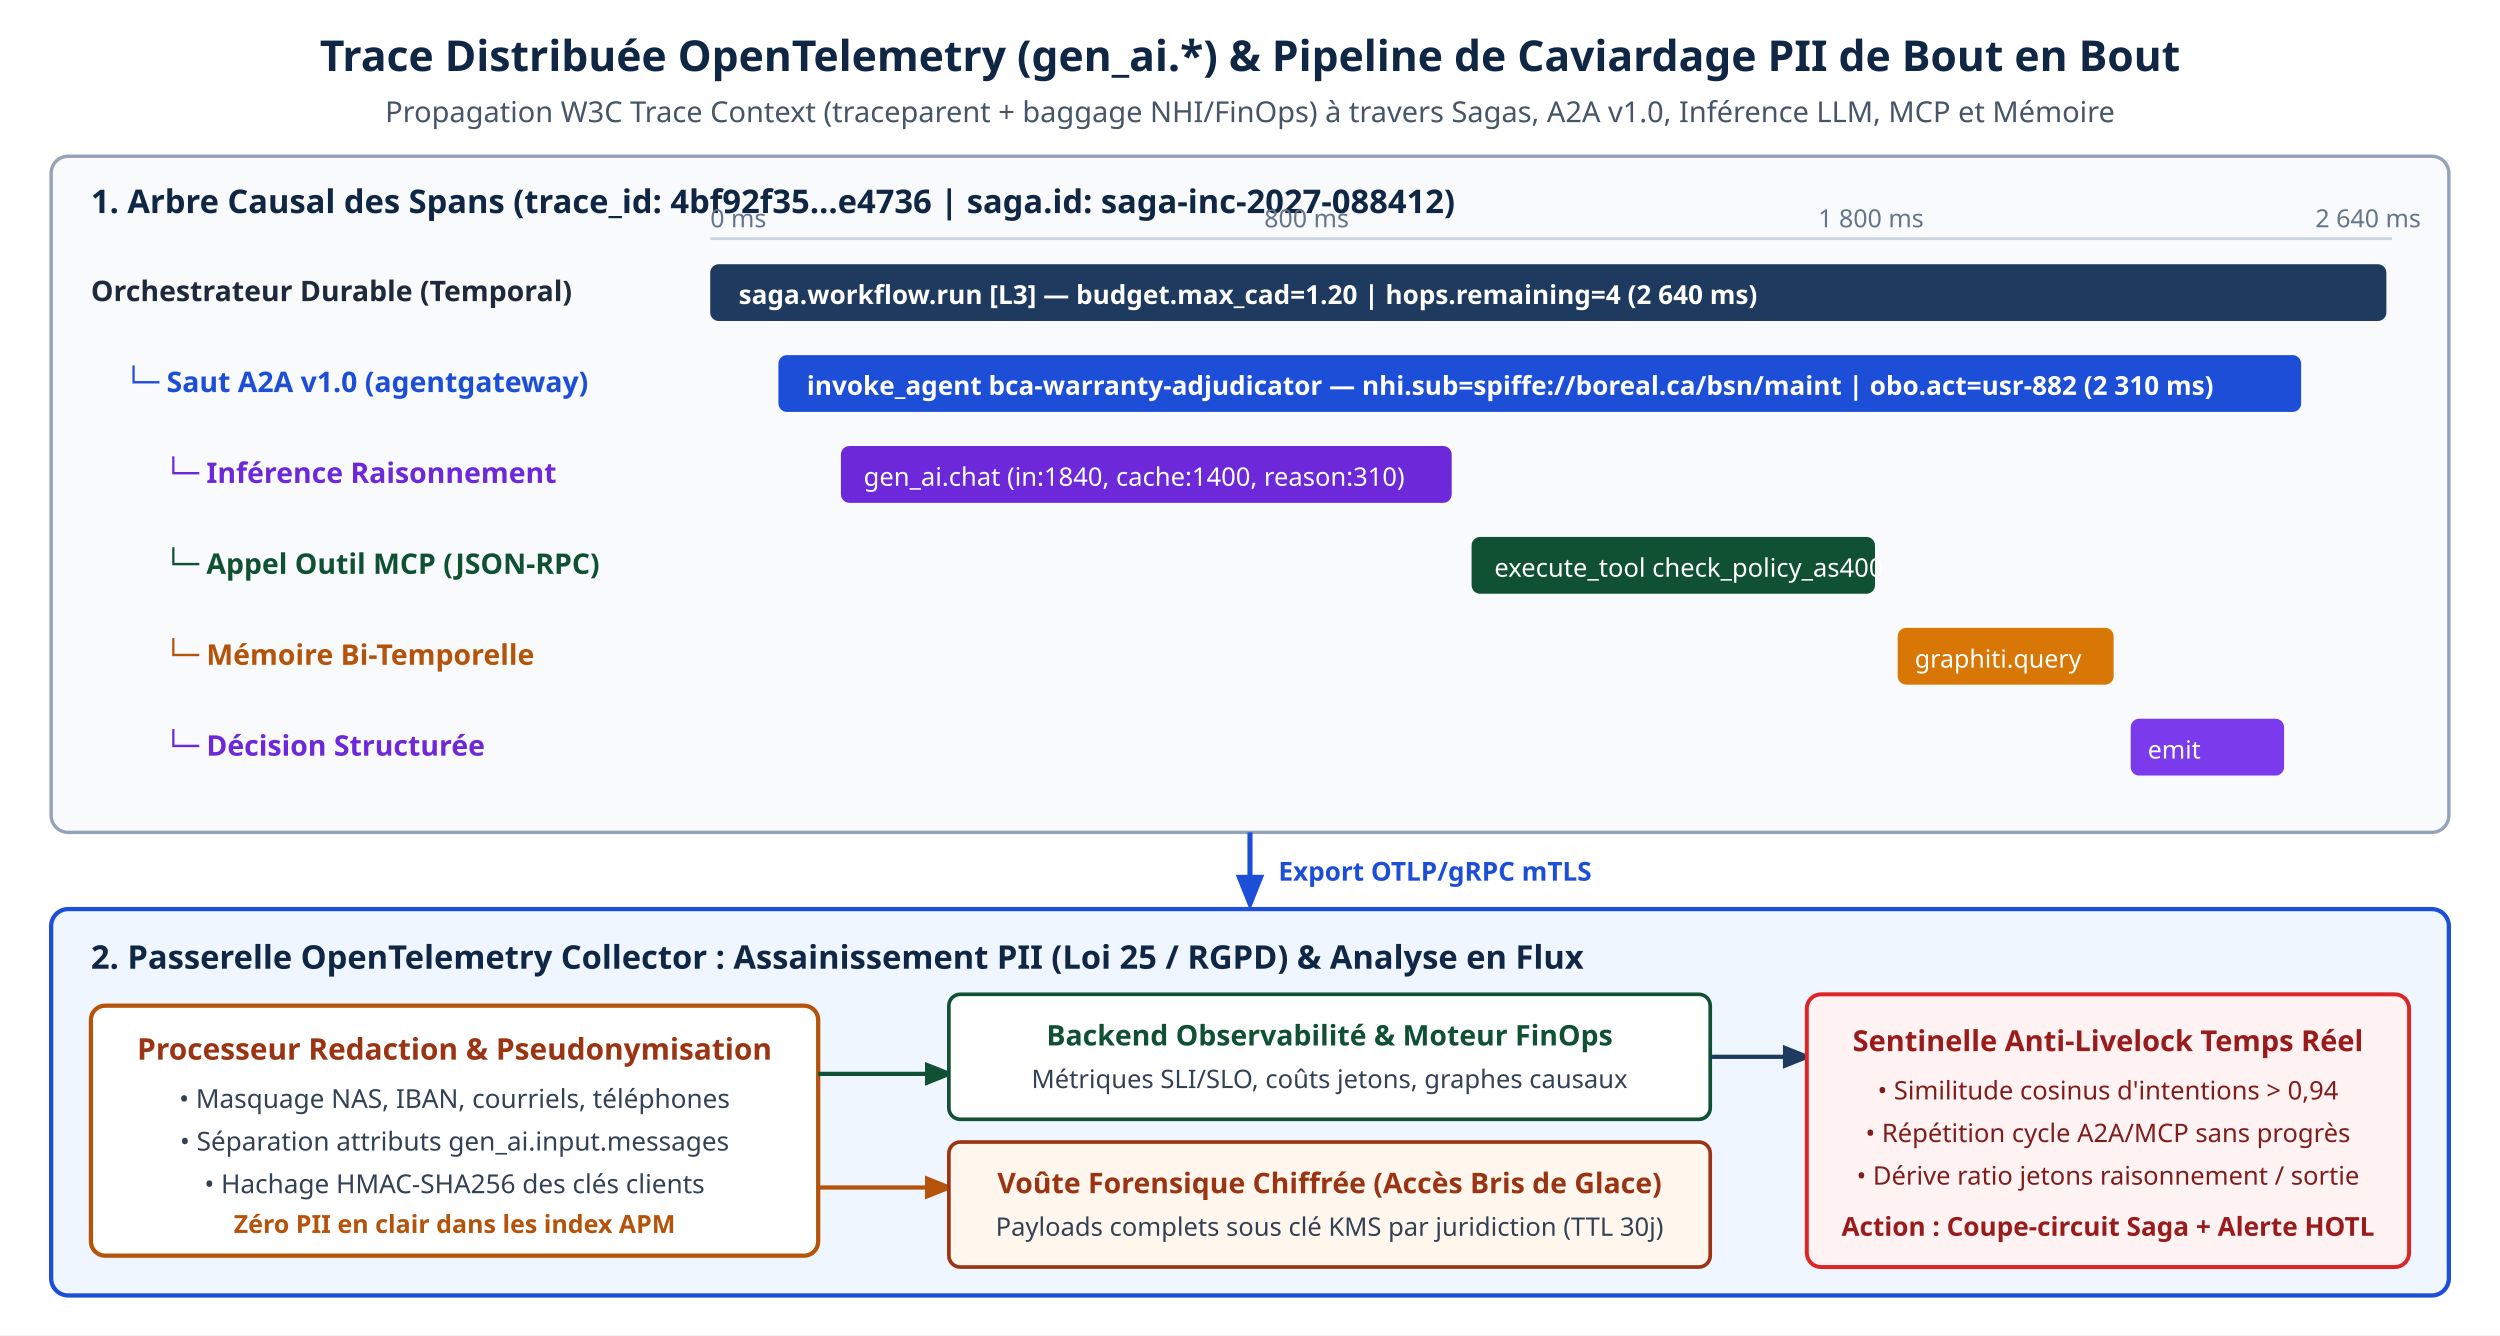
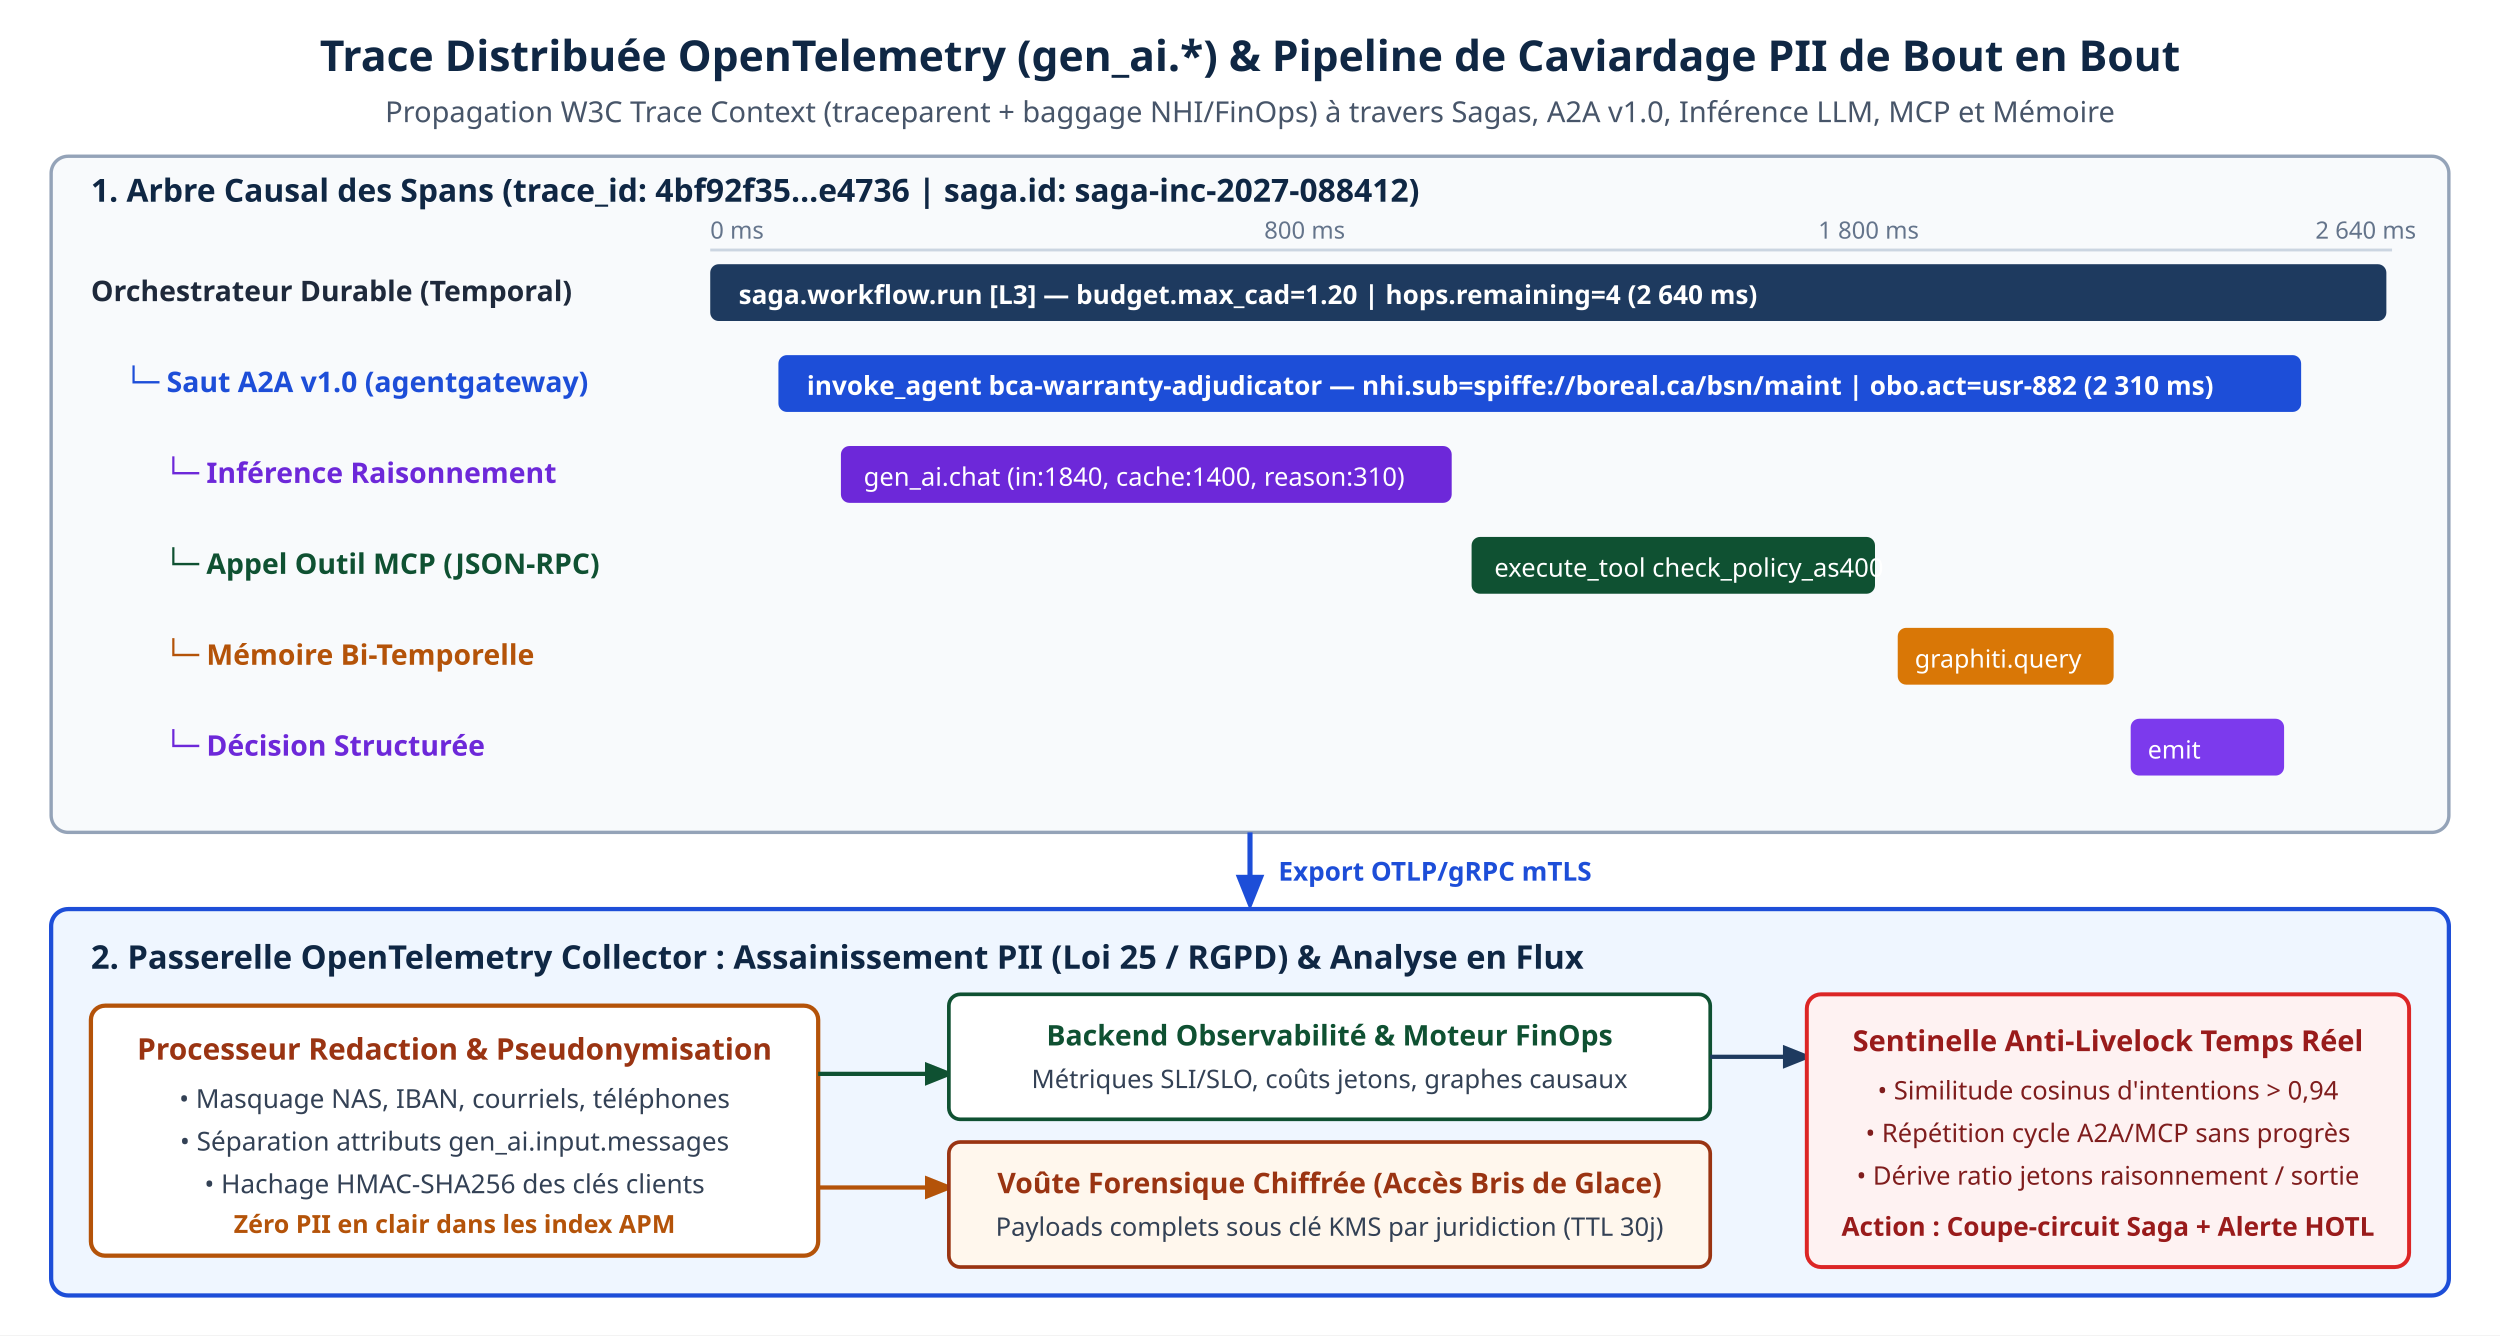
<svg xmlns="http://www.w3.org/2000/svg" viewBox="0 0 880 470" width="880" height="470">
  <defs>
    <marker id="arrow" viewBox="0 0 10 10" refX="8" refY="5" markerWidth="7" markerHeight="7" orient="auto-start-reverse">
      <path d="M 0 1 L 10 5 L 0 9 z" fill="#1e3a5f" />
    </marker>
    <marker id="arrowBlue" viewBox="0 0 10 10" refX="8" refY="5" markerWidth="7" markerHeight="7" orient="auto-start-reverse">
      <path d="M 0 1 L 10 5 L 0 9 z" fill="#1d4ed8" />
    </marker>
    <marker id="arrowAmber" viewBox="0 0 10 10" refX="8" refY="5" markerWidth="7" markerHeight="7" orient="auto-start-reverse">
      <path d="M 0 1 L 10 5 L 0 9 z" fill="#b45309" />
    </marker>
    <marker id="arrowGreen" viewBox="0 0 10 10" refX="8" refY="5" markerWidth="7" markerHeight="7" orient="auto-start-reverse">
      <path d="M 0 1 L 10 5 L 0 9 z" fill="#0f5132" />
    </marker>
  </defs>
  <rect width="880" height="470" fill="#ffffff" />
  <text x="440" y="25" text-anchor="middle" font-family="Segoe UI, Calibri, sans-serif" font-size="15" font-weight="bold" fill="#0f2744">Trace Distribuée OpenTelemetry (gen_ai.*) &amp; Pipeline de Caviardage PII de Bout en Bout</text>
  <text x="440" y="43" text-anchor="middle" font-family="Segoe UI, Calibri, sans-serif" font-size="10.2" fill="#475569">Propagation W3C Trace Context (traceparent + baggage NHI/FinOps) à travers Sagas, A2A v1.0, Inférence LLM, MCP et Mémoire</text>
  <rect x="18" y="55" width="844" height="238" rx="6" fill="#f8fafc" stroke="#94a3b8" stroke-width="1.2" />
-   <text x="32" y="75" font-family="Segoe UI, Calibri, sans-serif" font-size="11.5" font-weight="bold" fill="#0f2744">1. Arbre Causal des Spans (trace_id: 4bf92f35...e4736 | saga.id: saga-inc-2027-088412)</text>
-   <line x1="250" y1="84" x2="842" y2="84" stroke="#cbd5e1" stroke-width="1" />
-   <text x="250" y="80" font-family="Segoe UI, Calibri, sans-serif" font-size="8.8" fill="#64748b">0 ms</text>
-   <text x="445" y="80" font-family="Segoe UI, Calibri, sans-serif" font-size="8.8" fill="#64748b">800 ms</text>
-   <text x="640" y="80" font-family="Segoe UI, Calibri, sans-serif" font-size="8.8" fill="#64748b">1 800 ms</text>
-   <text x="815" y="80" font-family="Segoe UI, Calibri, sans-serif" font-size="8.8" fill="#64748b">2 640 ms</text>
+   <text x="32" y="71" font-family="Segoe UI, Calibri, sans-serif" font-size="11.2" font-weight="bold" fill="#0f2744">1. Arbre Causal des Spans (trace_id: 4bf92f35...e4736 | saga.id: saga-inc-2027-088412)</text>
+   <line x1="250" y1="88" x2="842" y2="88" stroke="#cbd5e1" stroke-width="1" />
+   <text x="250" y="84" font-family="Segoe UI, Calibri, sans-serif" font-size="8.4" fill="#64748b">0 ms</text>
+   <text x="445" y="84" font-family="Segoe UI, Calibri, sans-serif" font-size="8.4" fill="#64748b">800 ms</text>
+   <text x="640" y="84" font-family="Segoe UI, Calibri, sans-serif" font-size="8.4" fill="#64748b">1 800 ms</text>
+   <text x="815" y="84" font-family="Segoe UI, Calibri, sans-serif" font-size="8.4" fill="#64748b">2 640 ms</text>
  <text x="32" y="106" font-family="Segoe UI, Calibri, sans-serif" font-size="10" font-weight="bold" fill="#1e293b">Orchestrateur Durable (Temporal)</text>
  <rect x="250" y="93" width="590" height="20" rx="3" fill="#1e3a5f" />
  <text x="260" y="107" font-family="Segoe UI, Calibri, sans-serif" font-size="9.2" font-weight="bold" fill="#ffffff">saga.workflow.run [L3] — budget.max_cad=1.20 | hops.remaining=4 (2 640 ms)</text>
  <text x="44" y="138" font-family="Segoe UI, Calibri, sans-serif" font-size="10" font-weight="bold" fill="#1d4ed8">└─ Saut A2A v1.0 (agentgateway)</text>
  <rect x="274" y="125" width="536" height="20" rx="3" fill="#1d4ed8" />
  <text x="284" y="139" font-family="Segoe UI, Calibri, sans-serif" font-size="9.2" font-weight="bold" fill="#ffffff">invoke_agent bca-warranty-adjudicator — nhi.sub=spiffe://boreal.ca/bsn/maint | obo.act=usr-882 (2 310 ms)</text>
  <text x="58" y="170" font-family="Segoe UI, Calibri, sans-serif" font-size="10" font-weight="bold" fill="#6d28d9">└─ Inférence Raisonnement</text>
  <rect x="296" y="157" width="215" height="20" rx="3" fill="#6d28d9" />
  <text x="304" y="171" font-family="Segoe UI, Calibri, sans-serif" font-size="9" fill="#ffffff">gen_ai.chat (in:1840, cache:1400, reason:310)</text>
  <text x="58" y="202" font-family="Segoe UI, Calibri, sans-serif" font-size="10" font-weight="bold" fill="#0f5132">└─ Appel Outil MCP (JSON-RPC)</text>
  <rect x="518" y="189" width="142" height="20" rx="3" fill="#0f5132" />
  <text x="526" y="203" font-family="Segoe UI, Calibri, sans-serif" font-size="9" fill="#ffffff">execute_tool check_policy_as400</text>
  <text x="58" y="234" font-family="Segoe UI, Calibri, sans-serif" font-size="10" font-weight="bold" fill="#b45309">└─ Mémoire Bi-Temporelle</text>
  <rect x="668" y="221" width="76" height="20" rx="3" fill="#d97706" />
  <text x="674" y="235" font-family="Segoe UI, Calibri, sans-serif" font-size="8.8" fill="#ffffff">graphiti.query</text>
  <text x="58" y="266" font-family="Segoe UI, Calibri, sans-serif" font-size="10" font-weight="bold" fill="#6d28d9">└─ Décision Structurée</text>
  <rect x="750" y="253" width="54" height="20" rx="3" fill="#7c3aed" />
  <text x="756" y="267" font-family="Segoe UI, Calibri, sans-serif" font-size="8.8" fill="#ffffff">emit</text>
  <line x1="440" y1="293" x2="440" y2="318" stroke="#1d4ed8" stroke-width="1.8" marker-end="url(#arrowBlue)" />
  <text x="450" y="310" font-family="Segoe UI, Calibri, sans-serif" font-size="9.2" font-weight="bold" fill="#1d4ed8">Export OTLP/gRPC mTLS</text>
  <rect x="18" y="320" width="844" height="136" rx="6" fill="#eff6ff" stroke="#1d4ed8" stroke-width="1.5" />
  <text x="32" y="341" font-family="Segoe UI, Calibri, sans-serif" font-size="11.5" font-weight="bold" fill="#0f2744">2. Passerelle OpenTelemetry Collector : Assainissement PII (Loi 25 / RGPD) &amp; Analyse en Flux</text>
  <rect x="32" y="354" width="256" height="88" rx="5" fill="#ffffff" stroke="#b45309" stroke-width="1.5" />
  <text x="160" y="373" text-anchor="middle" font-family="Segoe UI, Calibri, sans-serif" font-size="10.5" font-weight="bold" fill="#9a3412">Processeur Redaction &amp; Pseudonymisation</text>
  <text x="160" y="390" text-anchor="middle" font-family="Segoe UI, Calibri, sans-serif" font-size="9.2" fill="#334155">• Masquage NAS, IBAN, courriels, téléphones</text>
  <text x="160" y="405" text-anchor="middle" font-family="Segoe UI, Calibri, sans-serif" font-size="9.2" fill="#334155">• Séparation attributs gen_ai.input.messages</text>
  <text x="160" y="420" text-anchor="middle" font-family="Segoe UI, Calibri, sans-serif" font-size="9.2" fill="#334155">• Hachage HMAC-SHA256 des clés clients</text>
  <text x="160" y="434" text-anchor="middle" font-family="Segoe UI, Calibri, sans-serif" font-size="8.8" font-weight="bold" fill="#b45309">Zéro PII en clair dans les index APM</text>
  <line x1="288" y1="378" x2="334" y2="378" stroke="#0f5132" stroke-width="1.5" marker-end="url(#arrowGreen)" />
  <line x1="288" y1="418" x2="334" y2="418" stroke="#b45309" stroke-width="1.5" marker-end="url(#arrowAmber)" />
  <rect x="334" y="350" width="268" height="44" rx="4" fill="#ffffff" stroke="#0f5132" stroke-width="1.3" />
  <text x="468" y="368" text-anchor="middle" font-family="Segoe UI, Calibri, sans-serif" font-size="10" font-weight="bold" fill="#0f5132">Backend Observabilité &amp; Moteur FinOps</text>
  <text x="468" y="383" text-anchor="middle" font-family="Segoe UI, Calibri, sans-serif" font-size="9" fill="#334155">Métriques SLI/SLO, coûts jetons, graphes causaux</text>
  <rect x="334" y="402" width="268" height="44" rx="4" fill="#fff7ed" stroke="#9a3412" stroke-width="1.3" />
  <text x="468" y="420" text-anchor="middle" font-family="Segoe UI, Calibri, sans-serif" font-size="10" font-weight="bold" fill="#9a3412">Voûte Forensique Chiffrée (Accès Bris de Glace)</text>
  <text x="468" y="435" text-anchor="middle" font-family="Segoe UI, Calibri, sans-serif" font-size="9" fill="#334155">Payloads complets sous clé KMS par juridiction (TTL 30j)</text>
  <line x1="602" y1="372" x2="636" y2="372" stroke="#1e3a5f" stroke-width="1.5" marker-end="url(#arrow)" />
  <rect x="636" y="350" width="212" height="96" rx="5" fill="#fef2f2" stroke="#dc2626" stroke-width="1.4" />
  <text x="742" y="370" text-anchor="middle" font-family="Segoe UI, Calibri, sans-serif" font-size="10.2" font-weight="bold" fill="#991b1b">Sentinelle Anti-Livelock Temps Réel</text>
  <text x="742" y="387" text-anchor="middle" font-family="Segoe UI, Calibri, sans-serif" font-size="9" fill="#7f1d1d">• Similitude cosinus d'intentions &gt; 0,94</text>
  <text x="742" y="402" text-anchor="middle" font-family="Segoe UI, Calibri, sans-serif" font-size="9" fill="#7f1d1d">• Répétition cycle A2A/MCP sans progrès</text>
  <text x="742" y="417" text-anchor="middle" font-family="Segoe UI, Calibri, sans-serif" font-size="9" fill="#7f1d1d">• Dérive ratio jetons raisonnement / sortie</text>
  <text x="742" y="435" text-anchor="middle" font-family="Segoe UI, Calibri, sans-serif" font-size="9.2" font-weight="bold" fill="#991b1b">Action : Coupe-circuit Saga + Alerte HOTL</text>
</svg>
